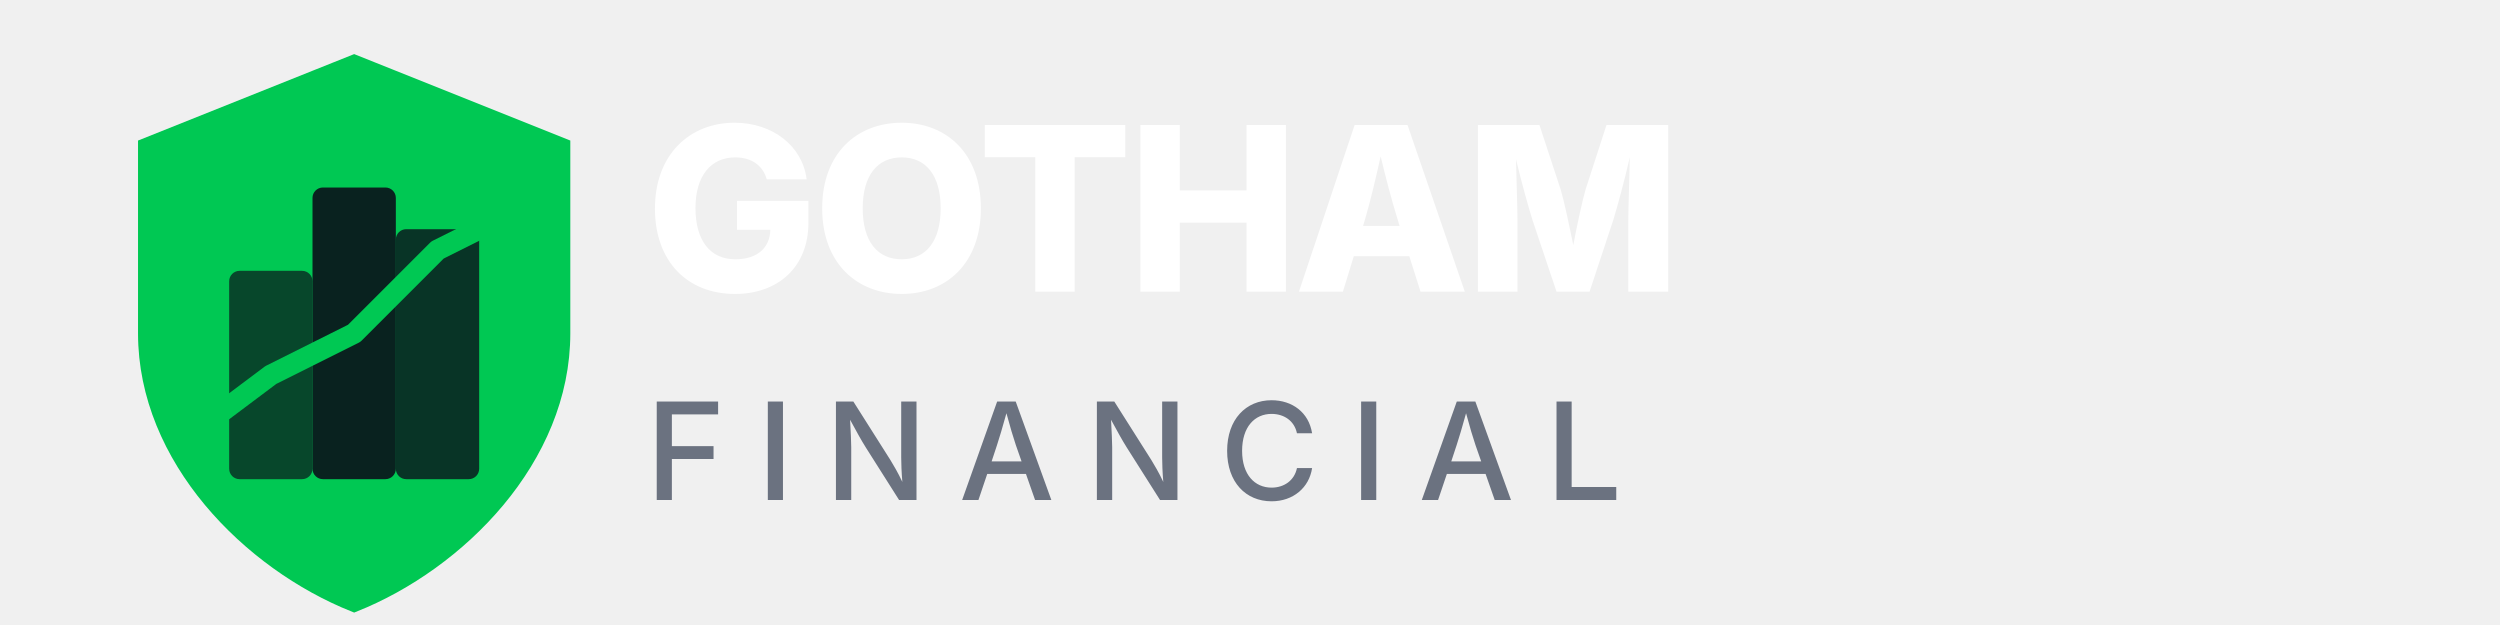
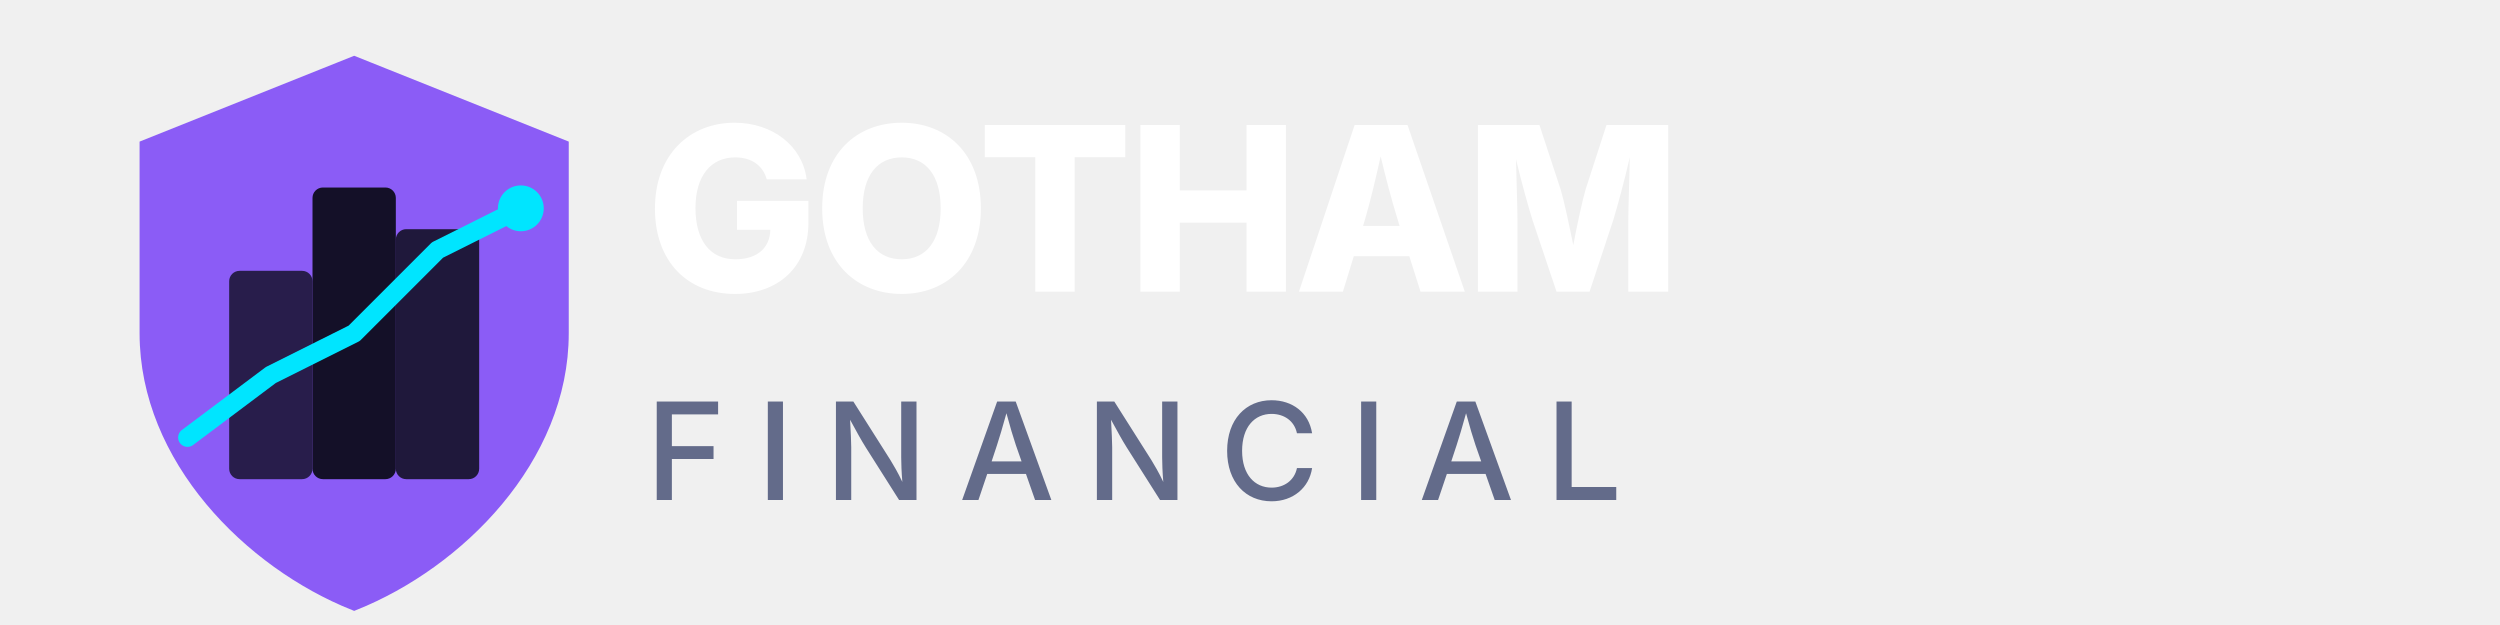
<svg xmlns="http://www.w3.org/2000/svg" viewBox="0 0 240 60" fill="none">
  <g transform="translate(8, 4)">
-     <path d="M26 2L6 10V28C6 40 16 50 26 54C36 50 46 40 46 28V10L26 2Z" fill="url(#shieldGrad)" stroke="url(#strokeGrad)" stroke-width="1.5" />
-     <rect x="22" y="14" width="8" height="28" rx="1" fill="#0a0f1a" opacity="0.9" />
-     <rect x="14" y="22" width="8" height="20" rx="1" fill="#0a0f1a" opacity="0.7" />
-     <rect x="30" y="18" width="8" height="24" rx="1" fill="#0a0f1a" opacity="0.8" />
-     <polyline points="10,38 18,32 26,28 34,20 42,16" stroke="#00c853" stroke-width="2" stroke-linecap="round" stroke-linejoin="round" fill="none" />
-     <circle cx="42" cy="16" r="2.5" fill="#00c853" />
+     <path d="M26 2L6 10V28C6 40 16 50 26 54C36 50 46 40 46 28V10L26 2Z" fill="url(#shieldGrad)" stroke="url(#strokeGrad)" stroke-width="1.2" />
+     <rect x="22" y="14" width="8" height="28" rx="1" fill="#070812" opacity="0.9" />
+     <rect x="14" y="22" width="8" height="20" rx="1" fill="#070812" opacity="0.75" />
+     <rect x="30" y="18" width="8" height="24" rx="1" fill="#070812" opacity="0.82" />
+     <polyline points="10,38 18,32 26,28 34,20 42,16" stroke="#00E5FF" stroke-width="1.8" stroke-linecap="round" stroke-linejoin="round" fill="none" />
+     <circle cx="42" cy="16" r="2.2" fill="#00E5FF" />
  </g>
  <text x="62" y="28" font-family="'Inter','SF Pro Display','Segoe UI',system-ui,sans-serif" font-size="22" font-weight="800" fill="white" letter-spacing="-0.5">GOTHAM</text>
-   <text x="62" y="48" font-family="'Inter','SF Pro Display','Segoe UI',system-ui,sans-serif" font-size="13" font-weight="500" fill="#6b7280" letter-spacing="3">FINANCIAL</text>
+   <text x="62" y="48" font-family="'Inter','SF Pro Display','Segoe UI',system-ui,sans-serif" font-size="13" font-weight="500" fill="#636B8A" letter-spacing="3">FINANCIAL</text>
  <defs>
    <linearGradient id="shieldGrad" x1="6" y1="2" x2="46" y2="54">
-       <stop offset="0%" stop-color="#00c853" />
-       <stop offset="50%" stop-color="#00e676" />
-       <stop offset="100%" stop-color="#69f0ae" />
+       <stop offset="0%" stop-color="#8B5CF6" />
+       <stop offset="50%" stop-color="#6C63FF" />
+       <stop offset="100%" stop-color="#00E5FF" />
    </linearGradient>
    <linearGradient id="strokeGrad" x1="6" y1="2" x2="46" y2="54">
-       <stop offset="0%" stop-color="#00c853" />
-       <stop offset="100%" stop-color="#00e67680" />
+       <stop offset="0%" stop-color="#8B5CF6" />
+       <stop offset="100%" stop-color="#6C63FF80" />
    </linearGradient>
  </defs>
</svg>
